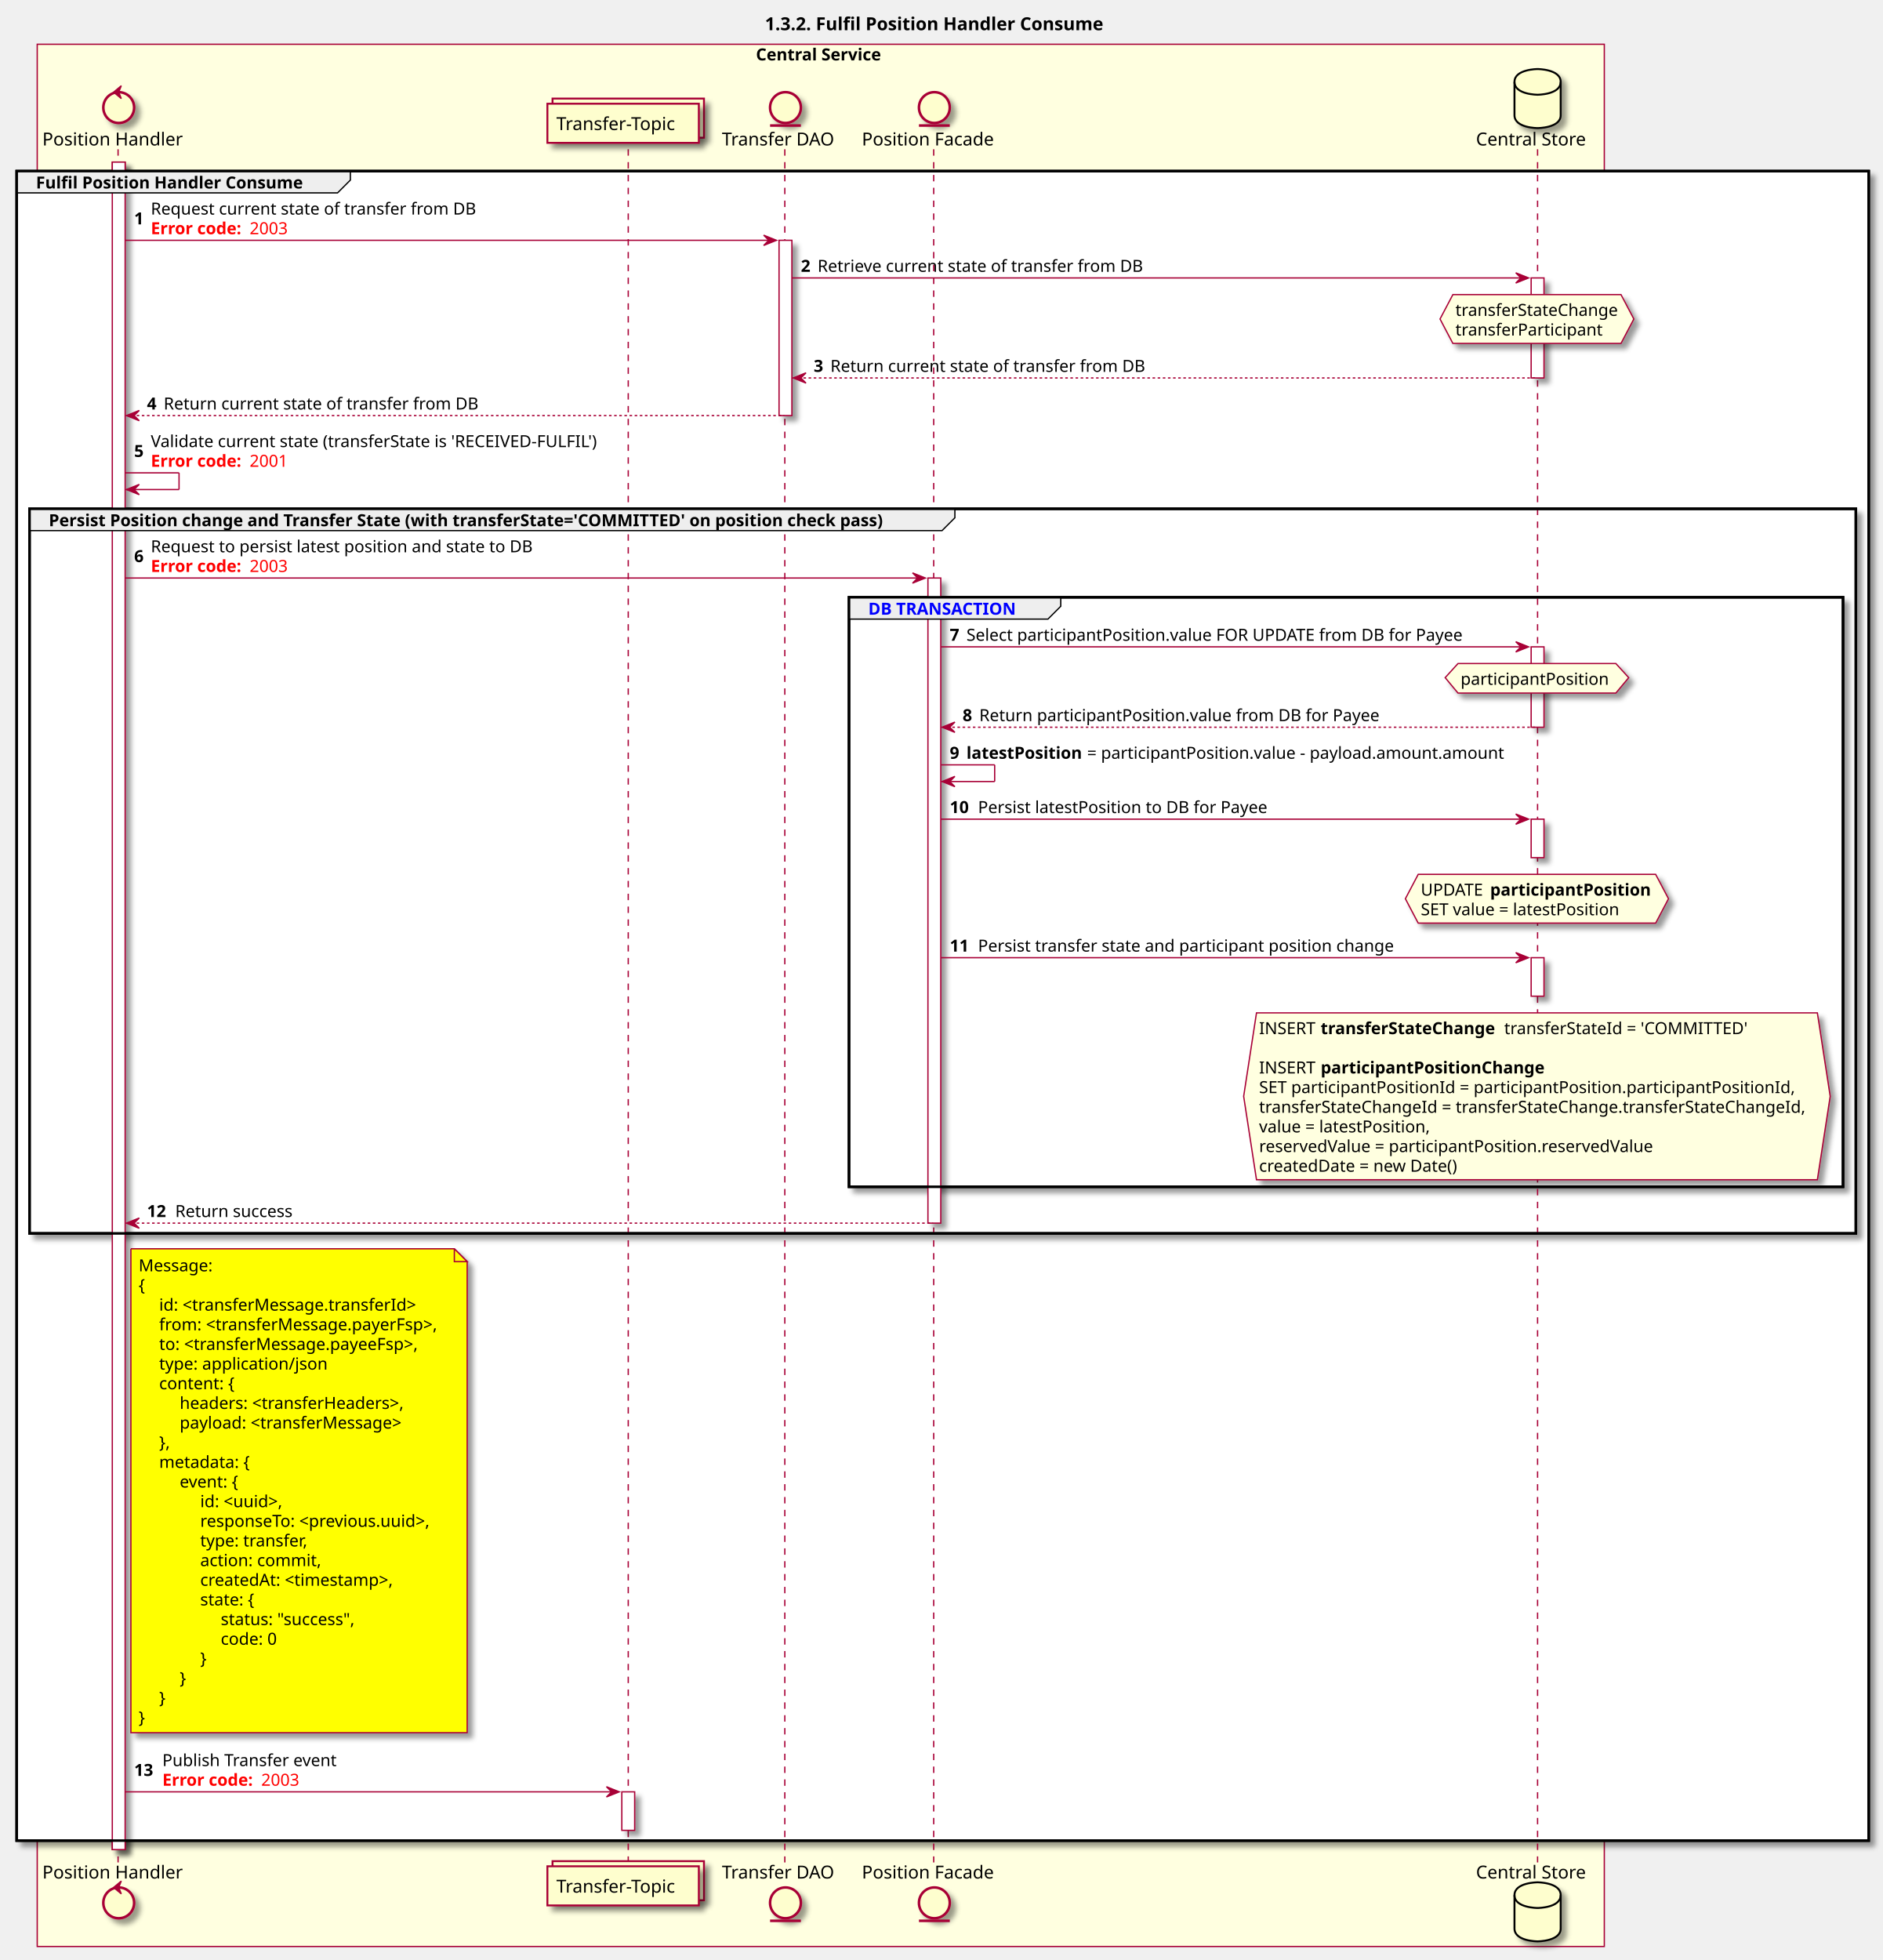
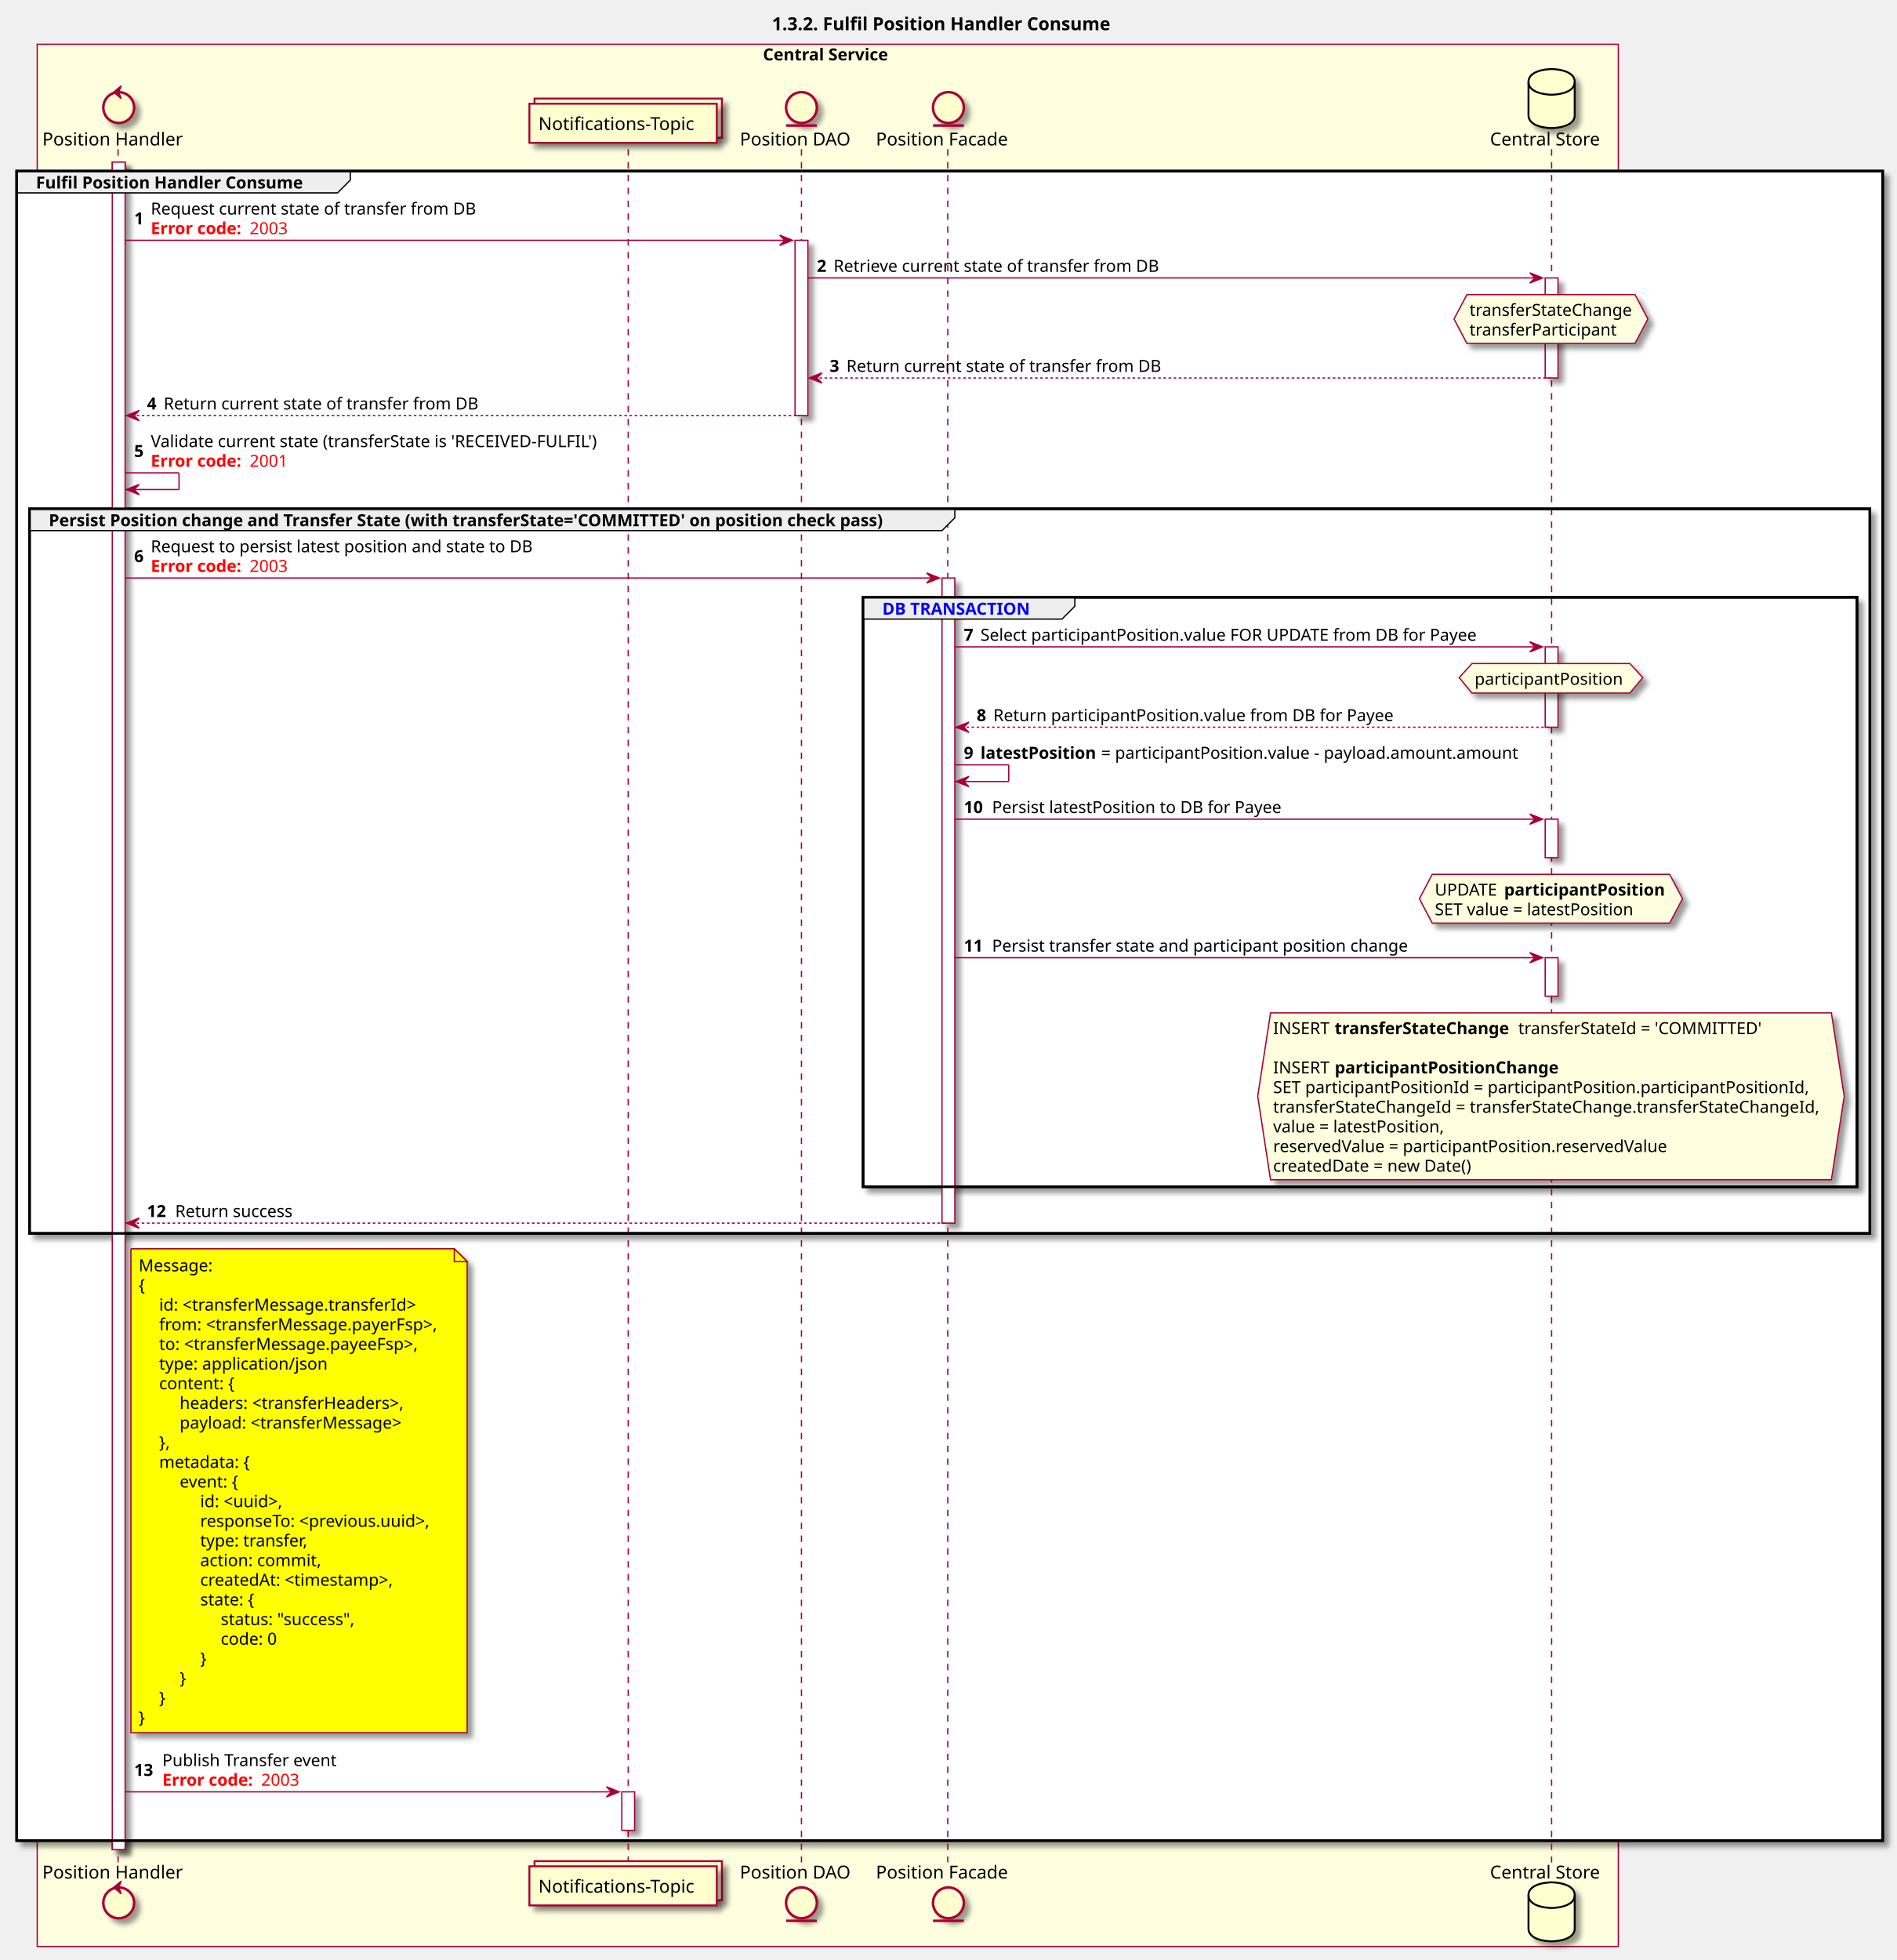
- <svg xmlns="http://www.w3.org/2000/svg" contentScriptType="application/ecmascript" contentStyleType="text/css" height="1527px" preserveAspectRatio="none" style="width:1467px;height:1527px;" version="1.1" viewBox="0 0 1467 1527" width="1467px" zoomAndPan="magnify">
+ <svg xmlns="http://www.w3.org/2000/svg" contentScriptType="application/ecmascript" contentStyleType="text/css" height="1527px" preserveAspectRatio="none" style="width:1478px;height:1527px;" version="1.1" viewBox="0 0 1478 1527" width="1478px" zoomAndPan="magnify">
  <defs>
-     <filter height="300%" id="f19uhv2d1sh8fr" width="300%" x="-1" y="-1">
+     <filter height="300%" id="f18adzx6umsky2" width="300%" x="-1" y="-1">
      <feGaussianBlur result="blurOut" stdDeviation="2.0" />
      <feColorMatrix in="blurOut" result="blurOut2" type="matrix" values="0 0 0 0 0 0 0 0 0 0 0 0 0 0 0 0 0 0 .4 0" />
      <feOffset dx="4.0" dy="4.0" in="blurOut2" result="blurOut3" />
      <feBlend in="SourceGraphic" in2="blurOut3" mode="normal" />
    </filter>
  </defs>
  <g>
-     <text fill="#000000" font-family="sans-serif" font-size="14" font-weight="bold" lengthAdjust="spacingAndGlyphs" textLength="277" x="596" y="23.535">1.3.2. Fulfil Position Handler Consume</text>
-     <rect fill="#FFFFE0" height="1481.988" style="stroke: #A80036; stroke-width: 1.0;" width="1221" x="29" y="34.488" />
-     <text fill="#000000" font-family="sans-serif" font-size="13" font-weight="bold" lengthAdjust="spacingAndGlyphs" textLength="101" x="589" y="47.057">Central Service</text>
-     <rect fill="#FFFFFF" filter="url(#f19uhv2d1sh8fr)" height="1314.701" style="stroke: #A80036; stroke-width: 1.0;" width="10" x="87.5" y="126.287" />
-     <rect fill="#FFFFFF" filter="url(#f19uhv2d1sh8fr)" height="30" style="stroke: #A80036; stroke-width: 1.0;" width="10" x="484.5" y="1395.988" />
-     <rect fill="#FFFFFF" filter="url(#f19uhv2d1sh8fr)" height="136.553" style="stroke: #A80036; stroke-width: 1.0;" width="10" x="607" y="187.219" />
-     <rect fill="#FFFFFF" filter="url(#f19uhv2d1sh8fr)" height="502.59" style="stroke: #A80036; stroke-width: 1.0;" width="10" x="723" y="450.324" />
-     <rect fill="#FFFFFF" filter="url(#f19uhv2d1sh8fr)" height="77.932" style="stroke: #A80036; stroke-width: 1.0;" width="10" x="1193" y="216.529" />
-     <rect fill="#FFFFFF" filter="url(#f19uhv2d1sh8fr)" height="62.621" style="stroke: #A80036; stroke-width: 1.0;" width="10" x="1193" y="503.945" />
-     <rect fill="#FFFFFF" filter="url(#f19uhv2d1sh8fr)" height="30" style="stroke: #A80036; stroke-width: 1.0;" width="10" x="1193" y="638.188" />
-     <rect fill="#FFFFFF" filter="url(#f19uhv2d1sh8fr)" height="30" style="stroke: #A80036; stroke-width: 1.0;" width="10" x="1193" y="746.119" />
-     <rect fill="#FFFFFF" filter="url(#f19uhv2d1sh8fr)" height="1300.701" style="stroke: #000000; stroke-width: 2.0;" width="1443" x="13" y="133.287" />
-     <rect fill="#FFFFFF" filter="url(#f19uhv2d1sh8fr)" height="564.521" style="stroke: #000000; stroke-width: 2.0;" width="1423" x="23" y="396.393" />
-     <rect fill="#FFFFFF" filter="url(#f19uhv2d1sh8fr)" height="459.279" style="stroke: #000000; stroke-width: 2.0;" width="774.5" x="661.5" y="465.324" />
+     <text fill="#000000" font-family="sans-serif" font-size="14" font-weight="bold" lengthAdjust="spacingAndGlyphs" textLength="277" x="601.5" y="23.535">1.3.2. Fulfil Position Handler Consume</text>
+     <rect fill="#FFFFE0" height="1481.988" style="stroke: #A80036; stroke-width: 1.0;" width="1232" x="29" y="34.488" />
+     <text fill="#000000" font-family="sans-serif" font-size="13" font-weight="bold" lengthAdjust="spacingAndGlyphs" textLength="101" x="594.5" y="47.057">Central Service</text>
+     <rect fill="#FFFFFF" filter="url(#f18adzx6umsky2)" height="1314.701" style="stroke: #A80036; stroke-width: 1.0;" width="10" x="87.5" y="126.287" />
+     <rect fill="#FFFFFF" filter="url(#f18adzx6umsky2)" height="30" style="stroke: #A80036; stroke-width: 1.0;" width="10" x="484.5" y="1395.988" />
+     <rect fill="#FFFFFF" filter="url(#f18adzx6umsky2)" height="136.553" style="stroke: #A80036; stroke-width: 1.0;" width="10" x="619.5" y="187.219" />
+     <rect fill="#FFFFFF" filter="url(#f18adzx6umsky2)" height="502.59" style="stroke: #A80036; stroke-width: 1.0;" width="10" x="734" y="450.324" />
+     <rect fill="#FFFFFF" filter="url(#f18adzx6umsky2)" height="77.932" style="stroke: #A80036; stroke-width: 1.0;" width="10" x="1204" y="216.529" />
+     <rect fill="#FFFFFF" filter="url(#f18adzx6umsky2)" height="62.621" style="stroke: #A80036; stroke-width: 1.0;" width="10" x="1204" y="503.945" />
+     <rect fill="#FFFFFF" filter="url(#f18adzx6umsky2)" height="30" style="stroke: #A80036; stroke-width: 1.0;" width="10" x="1204" y="638.188" />
+     <rect fill="#FFFFFF" filter="url(#f18adzx6umsky2)" height="30" style="stroke: #A80036; stroke-width: 1.0;" width="10" x="1204" y="746.119" />
+     <rect fill="#FFFFFF" filter="url(#f18adzx6umsky2)" height="1300.701" style="stroke: #000000; stroke-width: 2.0;" width="1454" x="13" y="133.287" />
+     <rect fill="#FFFFFF" filter="url(#f18adzx6umsky2)" height="564.521" style="stroke: #000000; stroke-width: 2.0;" width="1434" x="23" y="396.393" />
+     <rect fill="#FFFFFF" filter="url(#f18adzx6umsky2)" height="459.279" style="stroke: #000000; stroke-width: 2.0;" width="774.5" x="672.5" y="465.324" />
    <line style="stroke: #A80036; stroke-width: 1.0; stroke-dasharray: 5.0,5.0;" x1="92" x2="92" y1="116.287" y2="1450.988" />
    <line style="stroke: #A80036; stroke-width: 1.0; stroke-dasharray: 5.0,5.0;" x1="489.5" x2="489.5" y1="116.287" y2="1450.988" />
-     <line style="stroke: #A80036; stroke-width: 1.0; stroke-dasharray: 5.0,5.0;" x1="611.5" x2="611.5" y1="116.287" y2="1450.988" />
-     <line style="stroke: #A80036; stroke-width: 1.0; stroke-dasharray: 5.0,5.0;" x1="727.5" x2="727.5" y1="116.287" y2="1450.988" />
-     <line style="stroke: #A80036; stroke-width: 1.0; stroke-dasharray: 5.0,5.0;" x1="1198" x2="1198" y1="116.287" y2="1450.988" />
+     <line style="stroke: #A80036; stroke-width: 1.0; stroke-dasharray: 5.0,5.0;" x1="624.5" x2="624.5" y1="116.287" y2="1450.988" />
+     <line style="stroke: #A80036; stroke-width: 1.0; stroke-dasharray: 5.0,5.0;" x1="738.5" x2="738.5" y1="116.287" y2="1450.988" />
+     <line style="stroke: #A80036; stroke-width: 1.0; stroke-dasharray: 5.0,5.0;" x1="1209" x2="1209" y1="116.287" y2="1450.988" />
    <text fill="#000000" font-family="sans-serif" font-size="14" lengthAdjust="spacingAndGlyphs" textLength="113" x="33" y="113.334">Position Handler</text>
-     <ellipse cx="92.5" cy="83.799" fill="#FEFECE" filter="url(#f19uhv2d1sh8fr)" rx="12" ry="12" style="stroke: #A80036; stroke-width: 2.0;" />
+     <ellipse cx="92.5" cy="83.799" fill="#FEFECE" filter="url(#f18adzx6umsky2)" rx="12" ry="12" style="stroke: #A80036; stroke-width: 2.0;" />
    <polygon fill="#A80036" points="88.5,71.799,94.5,66.799,92.5,71.799,94.5,76.799,88.5,71.799" style="stroke: #A80036; stroke-width: 1.0;" />
    <text fill="#000000" font-family="sans-serif" font-size="14" lengthAdjust="spacingAndGlyphs" textLength="113" x="33" y="1463.523">Position Handler</text>
-     <ellipse cx="92.5" cy="1482.477" fill="#FEFECE" filter="url(#f19uhv2d1sh8fr)" rx="12" ry="12" style="stroke: #A80036; stroke-width: 2.0;" />
+     <ellipse cx="92.5" cy="1482.477" fill="#FEFECE" filter="url(#f18adzx6umsky2)" rx="12" ry="12" style="stroke: #A80036; stroke-width: 2.0;" />
    <polygon fill="#A80036" points="88.5,1470.477,94.5,1465.477,92.5,1470.477,94.5,1475.477,88.5,1470.477" style="stroke: #A80036; stroke-width: 1.0;" />
-     <rect fill="#FEFECE" filter="url(#f19uhv2d1sh8fr)" height="30.488" style="stroke: #A80036; stroke-width: 1.5;" width="118" x="430.5" y="76.799" />
-     <rect fill="#FEFECE" filter="url(#f19uhv2d1sh8fr)" height="30.488" style="stroke: #A80036; stroke-width: 1.5;" width="118" x="426.5" y="80.799" />
-     <text fill="#000000" font-family="sans-serif" font-size="14" lengthAdjust="spacingAndGlyphs" textLength="104" x="433.5" y="101.334">Transfer-Topic</text>
-     <rect fill="#FEFECE" filter="url(#f19uhv2d1sh8fr)" height="30.488" style="stroke: #A80036; stroke-width: 1.5;" width="118" x="430.5" y="1449.988" />
-     <rect fill="#FEFECE" filter="url(#f19uhv2d1sh8fr)" height="30.488" style="stroke: #A80036; stroke-width: 1.5;" width="118" x="426.5" y="1453.988" />
-     <text fill="#000000" font-family="sans-serif" font-size="14" lengthAdjust="spacingAndGlyphs" textLength="104" x="433.5" y="1474.523">Transfer-Topic</text>
-     <text fill="#000000" font-family="sans-serif" font-size="14" lengthAdjust="spacingAndGlyphs" textLength="93" x="562.5" y="113.334">Transfer DAO</text>
-     <ellipse cx="612" cy="83.799" fill="#FEFECE" filter="url(#f19uhv2d1sh8fr)" rx="12" ry="12" style="stroke: #A80036; stroke-width: 2.0;" />
-     <line style="stroke: #A80036; stroke-width: 2.0;" x1="600" x2="624" y1="97.799" y2="97.799" />
-     <text fill="#000000" font-family="sans-serif" font-size="14" lengthAdjust="spacingAndGlyphs" textLength="93" x="562.5" y="1463.523">Transfer DAO</text>
-     <ellipse cx="612" cy="1482.477" fill="#FEFECE" filter="url(#f19uhv2d1sh8fr)" rx="12" ry="12" style="stroke: #A80036; stroke-width: 2.0;" />
-     <line style="stroke: #A80036; stroke-width: 2.0;" x1="600" x2="624" y1="1496.477" y2="1496.477" />
-     <text fill="#000000" font-family="sans-serif" font-size="14" lengthAdjust="spacingAndGlyphs" textLength="107" x="671.5" y="113.334">Position Facade</text>
-     <ellipse cx="728" cy="83.799" fill="#FEFECE" filter="url(#f19uhv2d1sh8fr)" rx="12" ry="12" style="stroke: #A80036; stroke-width: 2.0;" />
-     <line style="stroke: #A80036; stroke-width: 2.0;" x1="716" x2="740" y1="97.799" y2="97.799" />
-     <text fill="#000000" font-family="sans-serif" font-size="14" lengthAdjust="spacingAndGlyphs" textLength="107" x="671.5" y="1463.523">Position Facade</text>
-     <ellipse cx="728" cy="1482.477" fill="#FEFECE" filter="url(#f19uhv2d1sh8fr)" rx="12" ry="12" style="stroke: #A80036; stroke-width: 2.0;" />
-     <line style="stroke: #A80036; stroke-width: 2.0;" x1="716" x2="740" y1="1496.477" y2="1496.477" />
-     <text fill="#000000" font-family="sans-serif" font-size="14" lengthAdjust="spacingAndGlyphs" textLength="90" x="1150" y="113.334">Central Store</text>
-     <path d="M1180,63.799 C1180,53.799 1198,53.799 1198,53.799 C1198,53.799 1216,53.799 1216,63.799 L1216,89.799 C1216,99.799 1198,99.799 1198,99.799 C1198,99.799 1180,99.799 1180,89.799 L1180,63.799 " fill="#FEFECE" filter="url(#f19uhv2d1sh8fr)" style="stroke: #000000; stroke-width: 1.5;" />
-     <path d="M1180,63.799 C1180,73.799 1198,73.799 1198,73.799 C1198,73.799 1216,73.799 1216,63.799 " fill="none" style="stroke: #000000; stroke-width: 1.5;" />
-     <text fill="#000000" font-family="sans-serif" font-size="14" lengthAdjust="spacingAndGlyphs" textLength="90" x="1150" y="1463.523">Central Store</text>
-     <path d="M1180,1476.477 C1180,1466.477 1198,1466.477 1198,1466.477 C1198,1466.477 1216,1466.477 1216,1476.477 L1216,1502.477 C1216,1512.477 1198,1512.477 1198,1512.477 C1198,1512.477 1180,1512.477 1180,1502.477 L1180,1476.477 " fill="#FEFECE" filter="url(#f19uhv2d1sh8fr)" style="stroke: #000000; stroke-width: 1.5;" />
-     <path d="M1180,1476.477 C1180,1486.477 1198,1486.477 1198,1486.477 C1198,1486.477 1216,1486.477 1216,1476.477 " fill="none" style="stroke: #000000; stroke-width: 1.5;" />
-     <rect fill="#FFFFFF" filter="url(#f19uhv2d1sh8fr)" height="1314.701" style="stroke: #A80036; stroke-width: 1.0;" width="10" x="87.5" y="126.287" />
-     <rect fill="#FFFFFF" filter="url(#f19uhv2d1sh8fr)" height="30" style="stroke: #A80036; stroke-width: 1.0;" width="10" x="484.5" y="1395.988" />
-     <rect fill="#FFFFFF" filter="url(#f19uhv2d1sh8fr)" height="136.553" style="stroke: #A80036; stroke-width: 1.0;" width="10" x="607" y="187.219" />
-     <rect fill="#FFFFFF" filter="url(#f19uhv2d1sh8fr)" height="502.59" style="stroke: #A80036; stroke-width: 1.0;" width="10" x="723" y="450.324" />
-     <rect fill="#FFFFFF" filter="url(#f19uhv2d1sh8fr)" height="77.932" style="stroke: #A80036; stroke-width: 1.0;" width="10" x="1193" y="216.529" />
-     <rect fill="#FFFFFF" filter="url(#f19uhv2d1sh8fr)" height="62.621" style="stroke: #A80036; stroke-width: 1.0;" width="10" x="1193" y="503.945" />
-     <rect fill="#FFFFFF" filter="url(#f19uhv2d1sh8fr)" height="30" style="stroke: #A80036; stroke-width: 1.0;" width="10" x="1193" y="638.188" />
-     <rect fill="#FFFFFF" filter="url(#f19uhv2d1sh8fr)" height="30" style="stroke: #A80036; stroke-width: 1.0;" width="10" x="1193" y="746.119" />
+     <rect fill="#FEFECE" filter="url(#f18adzx6umsky2)" height="30.488" style="stroke: #A80036; stroke-width: 1.5;" width="146" x="416.5" y="76.799" />
+     <rect fill="#FEFECE" filter="url(#f18adzx6umsky2)" height="30.488" style="stroke: #A80036; stroke-width: 1.5;" width="146" x="412.5" y="80.799" />
+     <text fill="#000000" font-family="sans-serif" font-size="14" lengthAdjust="spacingAndGlyphs" textLength="132" x="419.5" y="101.334">Notifications-Topic</text>
+     <rect fill="#FEFECE" filter="url(#f18adzx6umsky2)" height="30.488" style="stroke: #A80036; stroke-width: 1.5;" width="146" x="416.5" y="1449.988" />
+     <rect fill="#FEFECE" filter="url(#f18adzx6umsky2)" height="30.488" style="stroke: #A80036; stroke-width: 1.5;" width="146" x="412.5" y="1453.988" />
+     <text fill="#000000" font-family="sans-serif" font-size="14" lengthAdjust="spacingAndGlyphs" textLength="132" x="419.5" y="1474.523">Notifications-Topic</text>
+     <text fill="#000000" font-family="sans-serif" font-size="14" lengthAdjust="spacingAndGlyphs" textLength="90" x="576.5" y="113.334">Position DAO</text>
+     <ellipse cx="624.5" cy="83.799" fill="#FEFECE" filter="url(#f18adzx6umsky2)" rx="12" ry="12" style="stroke: #A80036; stroke-width: 2.0;" />
+     <line style="stroke: #A80036; stroke-width: 2.0;" x1="612.5" x2="636.5" y1="97.799" y2="97.799" />
+     <text fill="#000000" font-family="sans-serif" font-size="14" lengthAdjust="spacingAndGlyphs" textLength="90" x="576.5" y="1463.523">Position DAO</text>
+     <ellipse cx="624.5" cy="1482.477" fill="#FEFECE" filter="url(#f18adzx6umsky2)" rx="12" ry="12" style="stroke: #A80036; stroke-width: 2.0;" />
+     <line style="stroke: #A80036; stroke-width: 2.0;" x1="612.5" x2="636.5" y1="1496.477" y2="1496.477" />
+     <text fill="#000000" font-family="sans-serif" font-size="14" lengthAdjust="spacingAndGlyphs" textLength="107" x="682.5" y="113.334">Position Facade</text>
+     <ellipse cx="739" cy="83.799" fill="#FEFECE" filter="url(#f18adzx6umsky2)" rx="12" ry="12" style="stroke: #A80036; stroke-width: 2.0;" />
+     <line style="stroke: #A80036; stroke-width: 2.0;" x1="727" x2="751" y1="97.799" y2="97.799" />
+     <text fill="#000000" font-family="sans-serif" font-size="14" lengthAdjust="spacingAndGlyphs" textLength="107" x="682.5" y="1463.523">Position Facade</text>
+     <ellipse cx="739" cy="1482.477" fill="#FEFECE" filter="url(#f18adzx6umsky2)" rx="12" ry="12" style="stroke: #A80036; stroke-width: 2.0;" />
+     <line style="stroke: #A80036; stroke-width: 2.0;" x1="727" x2="751" y1="1496.477" y2="1496.477" />
+     <text fill="#000000" font-family="sans-serif" font-size="14" lengthAdjust="spacingAndGlyphs" textLength="90" x="1161" y="113.334">Central Store</text>
+     <path d="M1191,63.799 C1191,53.799 1209,53.799 1209,53.799 C1209,53.799 1227,53.799 1227,63.799 L1227,89.799 C1227,99.799 1209,99.799 1209,99.799 C1209,99.799 1191,99.799 1191,89.799 L1191,63.799 " fill="#FEFECE" filter="url(#f18adzx6umsky2)" style="stroke: #000000; stroke-width: 1.5;" />
+     <path d="M1191,63.799 C1191,73.799 1209,73.799 1209,73.799 C1209,73.799 1227,73.799 1227,63.799 " fill="none" style="stroke: #000000; stroke-width: 1.5;" />
+     <text fill="#000000" font-family="sans-serif" font-size="14" lengthAdjust="spacingAndGlyphs" textLength="90" x="1161" y="1463.523">Central Store</text>
+     <path d="M1191,1476.477 C1191,1466.477 1209,1466.477 1209,1466.477 C1209,1466.477 1227,1466.477 1227,1476.477 L1227,1502.477 C1227,1512.477 1209,1512.477 1209,1512.477 C1209,1512.477 1191,1512.477 1191,1502.477 L1191,1476.477 " fill="#FEFECE" filter="url(#f18adzx6umsky2)" style="stroke: #000000; stroke-width: 1.5;" />
+     <path d="M1191,1476.477 C1191,1486.477 1209,1486.477 1209,1486.477 C1209,1486.477 1227,1486.477 1227,1476.477 " fill="none" style="stroke: #000000; stroke-width: 1.5;" />
+     <rect fill="#FFFFFF" filter="url(#f18adzx6umsky2)" height="1314.701" style="stroke: #A80036; stroke-width: 1.0;" width="10" x="87.5" y="126.287" />
+     <rect fill="#FFFFFF" filter="url(#f18adzx6umsky2)" height="30" style="stroke: #A80036; stroke-width: 1.0;" width="10" x="484.5" y="1395.988" />
+     <rect fill="#FFFFFF" filter="url(#f18adzx6umsky2)" height="136.553" style="stroke: #A80036; stroke-width: 1.0;" width="10" x="619.5" y="187.219" />
+     <rect fill="#FFFFFF" filter="url(#f18adzx6umsky2)" height="502.59" style="stroke: #A80036; stroke-width: 1.0;" width="10" x="734" y="450.324" />
+     <rect fill="#FFFFFF" filter="url(#f18adzx6umsky2)" height="77.932" style="stroke: #A80036; stroke-width: 1.0;" width="10" x="1204" y="216.529" />
+     <rect fill="#FFFFFF" filter="url(#f18adzx6umsky2)" height="62.621" style="stroke: #A80036; stroke-width: 1.0;" width="10" x="1204" y="503.945" />
+     <rect fill="#FFFFFF" filter="url(#f18adzx6umsky2)" height="30" style="stroke: #A80036; stroke-width: 1.0;" width="10" x="1204" y="638.188" />
+     <rect fill="#FFFFFF" filter="url(#f18adzx6umsky2)" height="30" style="stroke: #A80036; stroke-width: 1.0;" width="10" x="1204" y="746.119" />
    <path d="M13,133.287 L273,133.287 L273,140.287 L263,150.287 L13,150.287 L13,133.287 " fill="#EEEEEE" style="stroke: #000000; stroke-width: 1.0;" />
-     <rect fill="none" height="1300.701" style="stroke: #000000; stroke-width: 2.0;" width="1443" x="13" y="133.287" />
+     <rect fill="none" height="1300.701" style="stroke: #000000; stroke-width: 2.0;" width="1454" x="13" y="133.287" />
    <text fill="#000000" font-family="sans-serif" font-size="13" font-weight="bold" lengthAdjust="spacingAndGlyphs" textLength="215" x="28" y="146.856">Fulfil Position Handler Consume</text>
-     <polygon fill="#A80036" points="595,183.219,605,187.219,595,191.219,599,187.219" style="stroke: #A80036; stroke-width: 1.0;" />
-     <line style="stroke: #A80036; stroke-width: 1.0;" x1="97.5" x2="601" y1="187.219" y2="187.219" />
+     <polygon fill="#A80036" points="607.5,183.219,617.5,187.219,607.5,191.219,611.5,187.219" style="stroke: #A80036; stroke-width: 1.0;" />
+     <line style="stroke: #A80036; stroke-width: 1.0;" x1="97.5" x2="613.5" y1="187.219" y2="187.219" />
    <text fill="#000000" font-family="sans-serif" font-size="13" font-weight="bold" lengthAdjust="spacingAndGlyphs" textLength="9" x="104.5" y="174.821">1</text>
    <text fill="#000000" font-family="sans-serif" font-size="13" lengthAdjust="spacingAndGlyphs" textLength="259" x="117.5" y="167.166">Request current state of transfer from DB</text>
    <text fill="#FF0000" font-family="sans-serif" font-size="13" font-weight="bold" lengthAdjust="spacingAndGlyphs" textLength="73" x="117.5" y="182.477">Error code:</text>
    <text fill="#FF0000" font-family="sans-serif" font-size="13" lengthAdjust="spacingAndGlyphs" textLength="32" x="194.5" y="182.477">2003</text>
-     <polygon fill="#A80036" points="1181,212.529,1191,216.529,1181,220.529,1185,216.529" style="stroke: #A80036; stroke-width: 1.0;" />
-     <line style="stroke: #A80036; stroke-width: 1.0;" x1="617" x2="1187" y1="216.529" y2="216.529" />
-     <text fill="#000000" font-family="sans-serif" font-size="13" font-weight="bold" lengthAdjust="spacingAndGlyphs" textLength="9" x="624" y="211.787">2</text>
-     <text fill="#000000" font-family="sans-serif" font-size="13" lengthAdjust="spacingAndGlyphs" textLength="259" x="637" y="211.787">Retrieve current state of transfer from DB</text>
-     <polygon fill="#FFFFE0" filter="url(#f19uhv2d1sh8fr)" points="1132,229.529,1263,229.529,1273,248.529,1263,267.529,1132,267.529,1122,248.529,1132,229.529" style="stroke: #A80036; stroke-width: 1.0;" />
-     <text fill="#000000" font-family="sans-serif" font-size="13" lengthAdjust="spacingAndGlyphs" textLength="127" x="1134" y="246.098">transferStateChange</text>
-     <text fill="#000000" font-family="sans-serif" font-size="13" lengthAdjust="spacingAndGlyphs" textLength="116" x="1134" y="261.408">transferParticipant</text>
-     <polygon fill="#A80036" points="628,290.461,618,294.461,628,298.461,624,294.461" style="stroke: #A80036; stroke-width: 1.0;" />
-     <line style="stroke: #A80036; stroke-width: 1.0; stroke-dasharray: 2.0,2.0;" x1="622" x2="1197" y1="294.461" y2="294.461" />
-     <text fill="#000000" font-family="sans-serif" font-size="13" font-weight="bold" lengthAdjust="spacingAndGlyphs" textLength="9" x="634" y="289.719">3</text>
-     <text fill="#000000" font-family="sans-serif" font-size="13" lengthAdjust="spacingAndGlyphs" textLength="250" x="647" y="289.719">Return current state of transfer from DB</text>
+     <polygon fill="#A80036" points="1192,212.529,1202,216.529,1192,220.529,1196,216.529" style="stroke: #A80036; stroke-width: 1.0;" />
+     <line style="stroke: #A80036; stroke-width: 1.0;" x1="629.5" x2="1198" y1="216.529" y2="216.529" />
+     <text fill="#000000" font-family="sans-serif" font-size="13" font-weight="bold" lengthAdjust="spacingAndGlyphs" textLength="9" x="636.5" y="211.787">2</text>
+     <text fill="#000000" font-family="sans-serif" font-size="13" lengthAdjust="spacingAndGlyphs" textLength="259" x="649.5" y="211.787">Retrieve current state of transfer from DB</text>
+     <polygon fill="#FFFFE0" filter="url(#f18adzx6umsky2)" points="1143,229.529,1274,229.529,1284,248.529,1274,267.529,1143,267.529,1133,248.529,1143,229.529" style="stroke: #A80036; stroke-width: 1.0;" />
+     <text fill="#000000" font-family="sans-serif" font-size="13" lengthAdjust="spacingAndGlyphs" textLength="127" x="1145" y="246.098">transferStateChange</text>
+     <text fill="#000000" font-family="sans-serif" font-size="13" lengthAdjust="spacingAndGlyphs" textLength="116" x="1145" y="261.408">transferParticipant</text>
+     <polygon fill="#A80036" points="640.5,290.461,630.5,294.461,640.5,298.461,636.5,294.461" style="stroke: #A80036; stroke-width: 1.0;" />
+     <line style="stroke: #A80036; stroke-width: 1.0; stroke-dasharray: 2.0,2.0;" x1="634.5" x2="1208" y1="294.461" y2="294.461" />
+     <text fill="#000000" font-family="sans-serif" font-size="13" font-weight="bold" lengthAdjust="spacingAndGlyphs" textLength="9" x="646.5" y="289.719">3</text>
+     <text fill="#000000" font-family="sans-serif" font-size="13" lengthAdjust="spacingAndGlyphs" textLength="250" x="659.5" y="289.719">Return current state of transfer from DB</text>
    <polygon fill="#A80036" points="108.5,319.772,98.5,323.772,108.5,327.772,104.5,323.772" style="stroke: #A80036; stroke-width: 1.0;" />
-     <line style="stroke: #A80036; stroke-width: 1.0; stroke-dasharray: 2.0,2.0;" x1="102.5" x2="611" y1="323.772" y2="323.772" />
+     <line style="stroke: #A80036; stroke-width: 1.0; stroke-dasharray: 2.0,2.0;" x1="102.5" x2="623.5" y1="323.772" y2="323.772" />
    <text fill="#000000" font-family="sans-serif" font-size="13" font-weight="bold" lengthAdjust="spacingAndGlyphs" textLength="9" x="114.5" y="319.029">4</text>
    <text fill="#000000" font-family="sans-serif" font-size="13" lengthAdjust="spacingAndGlyphs" textLength="250" x="127.5" y="319.029">Return current state of transfer from DB</text>
    <line style="stroke: #A80036; stroke-width: 1.0;" x1="97.5" x2="139.5" y1="368.393" y2="368.393" />
    <line style="stroke: #A80036; stroke-width: 1.0;" x1="139.5" x2="139.5" y1="368.393" y2="381.393" />
    <line style="stroke: #A80036; stroke-width: 1.0;" x1="98.5" x2="139.5" y1="381.393" y2="381.393" />
    <polygon fill="#A80036" points="108.5,377.393,98.5,381.393,108.5,385.393,104.5,381.393" style="stroke: #A80036; stroke-width: 1.0;" />
    <text fill="#000000" font-family="sans-serif" font-size="13" font-weight="bold" lengthAdjust="spacingAndGlyphs" textLength="9" x="104.5" y="355.995">5</text>
    <text fill="#000000" font-family="sans-serif" font-size="13" lengthAdjust="spacingAndGlyphs" textLength="360" x="117.5" y="348.34">Validate current state (transferState is 'RECEIVED-FULFIL')</text>
    <text fill="#FF0000" font-family="sans-serif" font-size="13" font-weight="bold" lengthAdjust="spacingAndGlyphs" textLength="73" x="117.5" y="363.65">Error code:</text>
    <text fill="#FF0000" font-family="sans-serif" font-size="13" lengthAdjust="spacingAndGlyphs" textLength="32" x="194.5" y="363.65">2001</text>
    <path d="M23,396.393 L744,396.393 L744,403.393 L734,413.393 L23,413.393 L23,396.393 " fill="#EEEEEE" style="stroke: #000000; stroke-width: 1.0;" />
-     <rect fill="none" height="564.521" style="stroke: #000000; stroke-width: 2.0;" width="1423" x="23" y="396.393" />
+     <rect fill="none" height="564.521" style="stroke: #000000; stroke-width: 2.0;" width="1434" x="23" y="396.393" />
    <text fill="#000000" font-family="sans-serif" font-size="13" font-weight="bold" lengthAdjust="spacingAndGlyphs" textLength="676" x="38" y="409.961">Persist Position change and Transfer State (with transferState='COMMITTED' on position check pass)</text>
-     <polygon fill="#A80036" points="711,446.324,721,450.324,711,454.324,715,450.324" style="stroke: #A80036; stroke-width: 1.0;" />
-     <line style="stroke: #A80036; stroke-width: 1.0;" x1="97.5" x2="717" y1="450.324" y2="450.324" />
+     <polygon fill="#A80036" points="722,446.324,732,450.324,722,454.324,726,450.324" style="stroke: #A80036; stroke-width: 1.0;" />
+     <line style="stroke: #A80036; stroke-width: 1.0;" x1="97.5" x2="728" y1="450.324" y2="450.324" />
    <text fill="#000000" font-family="sans-serif" font-size="13" font-weight="bold" lengthAdjust="spacingAndGlyphs" textLength="9" x="104.5" y="437.927">6</text>
    <text fill="#000000" font-family="sans-serif" font-size="13" lengthAdjust="spacingAndGlyphs" textLength="309" x="117.5" y="430.272">Request to persist latest position and state to DB</text>
    <text fill="#FF0000" font-family="sans-serif" font-size="13" font-weight="bold" lengthAdjust="spacingAndGlyphs" textLength="73" x="117.5" y="445.582">Error code:</text>
    <text fill="#FF0000" font-family="sans-serif" font-size="13" lengthAdjust="spacingAndGlyphs" textLength="32" x="194.5" y="445.582">2003</text>
-     <path d="M661.5,465.324 L826.5,465.324 L826.5,472.324 L816.5,482.324 L661.5,482.324 L661.5,465.324 " fill="#EEEEEE" style="stroke: #000000; stroke-width: 1.0;" />
-     <rect fill="none" height="459.279" style="stroke: #000000; stroke-width: 2.0;" width="774.5" x="661.5" y="465.324" />
-     <text fill="#0000FF" font-family="sans-serif" font-size="13" font-weight="bold" lengthAdjust="spacingAndGlyphs" textLength="120" x="676.5" y="478.893">DB TRANSACTION</text>
-     <polygon fill="#A80036" points="1181,499.945,1191,503.945,1181,507.945,1185,503.945" style="stroke: #A80036; stroke-width: 1.0;" />
-     <line style="stroke: #A80036; stroke-width: 1.0;" x1="733" x2="1187" y1="503.945" y2="503.945" />
-     <text fill="#000000" font-family="sans-serif" font-size="13" font-weight="bold" lengthAdjust="spacingAndGlyphs" textLength="9" x="740" y="499.203">7</text>
-     <text fill="#000000" font-family="sans-serif" font-size="13" lengthAdjust="spacingAndGlyphs" textLength="396" x="753" y="499.203">Select participantPosition.value FOR UPDATE from DB for Payee</text>
-     <polygon fill="#FFFFE0" filter="url(#f19uhv2d1sh8fr)" points="1136,516.945,1259,516.945,1269,527.945,1259,539.945,1136,539.945,1126,527.945,1136,516.945" style="stroke: #A80036; stroke-width: 1.0;" />
-     <text fill="#000000" font-family="sans-serif" font-size="13" lengthAdjust="spacingAndGlyphs" textLength="119" x="1138" y="533.514">participantPosition</text>
-     <polygon fill="#A80036" points="744,562.566,734,566.566,744,570.566,740,566.566" style="stroke: #A80036; stroke-width: 1.0;" />
-     <line style="stroke: #A80036; stroke-width: 1.0; stroke-dasharray: 2.0,2.0;" x1="738" x2="1197" y1="566.566" y2="566.566" />
-     <text fill="#000000" font-family="sans-serif" font-size="13" font-weight="bold" lengthAdjust="spacingAndGlyphs" textLength="9" x="750" y="561.824">8</text>
-     <text fill="#000000" font-family="sans-serif" font-size="13" lengthAdjust="spacingAndGlyphs" textLength="317" x="763" y="561.824">Return participantPosition.value from DB for Payee</text>
-     <line style="stroke: #A80036; stroke-width: 1.0;" x1="733" x2="775" y1="595.877" y2="595.877" />
-     <line style="stroke: #A80036; stroke-width: 1.0;" x1="775" x2="775" y1="595.877" y2="608.877" />
-     <line style="stroke: #A80036; stroke-width: 1.0;" x1="734" x2="775" y1="608.877" y2="608.877" />
-     <polygon fill="#A80036" points="744,604.877,734,608.877,744,612.877,740,608.877" style="stroke: #A80036; stroke-width: 1.0;" />
-     <text fill="#000000" font-family="sans-serif" font-size="13" font-weight="bold" lengthAdjust="spacingAndGlyphs" textLength="9" x="740" y="591.135">9</text>
-     <text fill="#000000" font-family="sans-serif" font-size="13" font-weight="bold" lengthAdjust="spacingAndGlyphs" textLength="90" x="753" y="591.135">latestPosition</text>
-     <text fill="#000000" font-family="sans-serif" font-size="13" lengthAdjust="spacingAndGlyphs" textLength="339" x="847" y="591.135">= participantPosition.value - payload.amount.amount</text>
-     <polygon fill="#A80036" points="1181,634.188,1191,638.188,1181,642.188,1185,638.188" style="stroke: #A80036; stroke-width: 1.0;" />
-     <line style="stroke: #A80036; stroke-width: 1.0;" x1="733" x2="1187" y1="638.188" y2="638.188" />
-     <text fill="#000000" font-family="sans-serif" font-size="13" font-weight="bold" lengthAdjust="spacingAndGlyphs" textLength="18" x="740" y="633.445">10</text>
-     <text fill="#000000" font-family="sans-serif" font-size="13" lengthAdjust="spacingAndGlyphs" textLength="231" x="762" y="633.445">Persist latestPosition to DB for Payee</text>
-     <polygon fill="#FFFFE0" filter="url(#f19uhv2d1sh8fr)" points="1105,681.188,1290,681.188,1300,700.188,1290,719.188,1105,719.188,1095,700.188,1105,681.188" style="stroke: #A80036; stroke-width: 1.0;" />
-     <text fill="#000000" font-family="sans-serif" font-size="13" lengthAdjust="spacingAndGlyphs" textLength="50" x="1107" y="697.756">UPDATE</text>
-     <text fill="#000000" font-family="sans-serif" font-size="13" font-weight="bold" lengthAdjust="spacingAndGlyphs" textLength="127" x="1161" y="697.756">participantPosition</text>
-     <text fill="#000000" font-family="sans-serif" font-size="13" lengthAdjust="spacingAndGlyphs" textLength="163" x="1107" y="713.066">SET value = latestPosition</text>
-     <polygon fill="#A80036" points="1181,742.119,1191,746.119,1181,750.119,1185,746.119" style="stroke: #A80036; stroke-width: 1.0;" />
-     <line style="stroke: #A80036; stroke-width: 1.0;" x1="733" x2="1187" y1="746.119" y2="746.119" />
-     <text fill="#000000" font-family="sans-serif" font-size="13" font-weight="bold" lengthAdjust="spacingAndGlyphs" textLength="18" x="740" y="741.377">11</text>
-     <text fill="#000000" font-family="sans-serif" font-size="13" lengthAdjust="spacingAndGlyphs" textLength="334" x="762" y="741.377">Persist transfer state and participant position change</text>
-     <polygon fill="#FFFFE0" filter="url(#f19uhv2d1sh8fr)" points="979,789.119,1416,789.119,1426,854.119,1416,919.119,979,919.119,969,854.119,979,789.119" style="stroke: #A80036; stroke-width: 1.0;" />
-     <text fill="#000000" font-family="sans-serif" font-size="13" lengthAdjust="spacingAndGlyphs" textLength="44" x="981" y="805.688">INSERT</text>
-     <text fill="#000000" font-family="sans-serif" font-size="13" font-weight="bold" lengthAdjust="spacingAndGlyphs" textLength="139" x="1029" y="805.688">transferStateChange</text>
-     <text fill="#000000" font-family="sans-serif" font-size="13" lengthAdjust="spacingAndGlyphs" textLength="194" x="1172" y="805.688">transferStateId = 'COMMITTED'</text>
-     <text fill="#000000" font-family="sans-serif" font-size="13" lengthAdjust="spacingAndGlyphs" textLength="0" x="985" y="820.998" />
-     <text fill="#000000" font-family="sans-serif" font-size="13" lengthAdjust="spacingAndGlyphs" textLength="44" x="981" y="836.309">INSERT</text>
-     <text fill="#000000" font-family="sans-serif" font-size="13" font-weight="bold" lengthAdjust="spacingAndGlyphs" textLength="179" x="1029" y="836.309">participantPositionChange</text>
-     <text fill="#000000" font-family="sans-serif" font-size="13" lengthAdjust="spacingAndGlyphs" textLength="433" x="981" y="851.619">SET participantPositionId = participantPosition.participantPositionId,</text>
-     <text fill="#000000" font-family="sans-serif" font-size="13" lengthAdjust="spacingAndGlyphs" textLength="431" x="981" y="866.93">transferStateChangeId = transferStateChange.transferStateChangeId,</text>
-     <text fill="#000000" font-family="sans-serif" font-size="13" lengthAdjust="spacingAndGlyphs" textLength="141" x="981" y="882.24">value = latestPosition,</text>
-     <text fill="#000000" font-family="sans-serif" font-size="13" lengthAdjust="spacingAndGlyphs" textLength="315" x="981" y="897.551">reservedValue = participantPosition.reservedValue</text>
-     <text fill="#000000" font-family="sans-serif" font-size="13" lengthAdjust="spacingAndGlyphs" textLength="159" x="981" y="912.861">createdDate = new Date()</text>
+     <path d="M672.5,465.324 L837.5,465.324 L837.5,472.324 L827.5,482.324 L672.5,482.324 L672.5,465.324 " fill="#EEEEEE" style="stroke: #000000; stroke-width: 1.0;" />
+     <rect fill="none" height="459.279" style="stroke: #000000; stroke-width: 2.0;" width="774.5" x="672.5" y="465.324" />
+     <text fill="#0000FF" font-family="sans-serif" font-size="13" font-weight="bold" lengthAdjust="spacingAndGlyphs" textLength="120" x="687.5" y="478.893">DB TRANSACTION</text>
+     <polygon fill="#A80036" points="1192,499.945,1202,503.945,1192,507.945,1196,503.945" style="stroke: #A80036; stroke-width: 1.0;" />
+     <line style="stroke: #A80036; stroke-width: 1.0;" x1="744" x2="1198" y1="503.945" y2="503.945" />
+     <text fill="#000000" font-family="sans-serif" font-size="13" font-weight="bold" lengthAdjust="spacingAndGlyphs" textLength="9" x="751" y="499.203">7</text>
+     <text fill="#000000" font-family="sans-serif" font-size="13" lengthAdjust="spacingAndGlyphs" textLength="396" x="764" y="499.203">Select participantPosition.value FOR UPDATE from DB for Payee</text>
+     <polygon fill="#FFFFE0" filter="url(#f18adzx6umsky2)" points="1147,516.945,1270,516.945,1280,527.945,1270,539.945,1147,539.945,1137,527.945,1147,516.945" style="stroke: #A80036; stroke-width: 1.0;" />
+     <text fill="#000000" font-family="sans-serif" font-size="13" lengthAdjust="spacingAndGlyphs" textLength="119" x="1149" y="533.514">participantPosition</text>
+     <polygon fill="#A80036" points="755,562.566,745,566.566,755,570.566,751,566.566" style="stroke: #A80036; stroke-width: 1.0;" />
+     <line style="stroke: #A80036; stroke-width: 1.0; stroke-dasharray: 2.0,2.0;" x1="749" x2="1208" y1="566.566" y2="566.566" />
+     <text fill="#000000" font-family="sans-serif" font-size="13" font-weight="bold" lengthAdjust="spacingAndGlyphs" textLength="9" x="761" y="561.824">8</text>
+     <text fill="#000000" font-family="sans-serif" font-size="13" lengthAdjust="spacingAndGlyphs" textLength="317" x="774" y="561.824">Return participantPosition.value from DB for Payee</text>
+     <line style="stroke: #A80036; stroke-width: 1.0;" x1="744" x2="786" y1="595.877" y2="595.877" />
+     <line style="stroke: #A80036; stroke-width: 1.0;" x1="786" x2="786" y1="595.877" y2="608.877" />
+     <line style="stroke: #A80036; stroke-width: 1.0;" x1="745" x2="786" y1="608.877" y2="608.877" />
+     <polygon fill="#A80036" points="755,604.877,745,608.877,755,612.877,751,608.877" style="stroke: #A80036; stroke-width: 1.0;" />
+     <text fill="#000000" font-family="sans-serif" font-size="13" font-weight="bold" lengthAdjust="spacingAndGlyphs" textLength="9" x="751" y="591.135">9</text>
+     <text fill="#000000" font-family="sans-serif" font-size="13" font-weight="bold" lengthAdjust="spacingAndGlyphs" textLength="90" x="764" y="591.135">latestPosition</text>
+     <text fill="#000000" font-family="sans-serif" font-size="13" lengthAdjust="spacingAndGlyphs" textLength="339" x="858" y="591.135">= participantPosition.value - payload.amount.amount</text>
+     <polygon fill="#A80036" points="1192,634.188,1202,638.188,1192,642.188,1196,638.188" style="stroke: #A80036; stroke-width: 1.0;" />
+     <line style="stroke: #A80036; stroke-width: 1.0;" x1="744" x2="1198" y1="638.188" y2="638.188" />
+     <text fill="#000000" font-family="sans-serif" font-size="13" font-weight="bold" lengthAdjust="spacingAndGlyphs" textLength="18" x="751" y="633.445">10</text>
+     <text fill="#000000" font-family="sans-serif" font-size="13" lengthAdjust="spacingAndGlyphs" textLength="231" x="773" y="633.445">Persist latestPosition to DB for Payee</text>
+     <polygon fill="#FFFFE0" filter="url(#f18adzx6umsky2)" points="1116,681.188,1301,681.188,1311,700.188,1301,719.188,1116,719.188,1106,700.188,1116,681.188" style="stroke: #A80036; stroke-width: 1.0;" />
+     <text fill="#000000" font-family="sans-serif" font-size="13" lengthAdjust="spacingAndGlyphs" textLength="50" x="1118" y="697.756">UPDATE</text>
+     <text fill="#000000" font-family="sans-serif" font-size="13" font-weight="bold" lengthAdjust="spacingAndGlyphs" textLength="127" x="1172" y="697.756">participantPosition</text>
+     <text fill="#000000" font-family="sans-serif" font-size="13" lengthAdjust="spacingAndGlyphs" textLength="163" x="1118" y="713.066">SET value = latestPosition</text>
+     <polygon fill="#A80036" points="1192,742.119,1202,746.119,1192,750.119,1196,746.119" style="stroke: #A80036; stroke-width: 1.0;" />
+     <line style="stroke: #A80036; stroke-width: 1.0;" x1="744" x2="1198" y1="746.119" y2="746.119" />
+     <text fill="#000000" font-family="sans-serif" font-size="13" font-weight="bold" lengthAdjust="spacingAndGlyphs" textLength="18" x="751" y="741.377">11</text>
+     <text fill="#000000" font-family="sans-serif" font-size="13" lengthAdjust="spacingAndGlyphs" textLength="334" x="773" y="741.377">Persist transfer state and participant position change</text>
+     <polygon fill="#FFFFE0" filter="url(#f18adzx6umsky2)" points="990,789.119,1427,789.119,1437,854.119,1427,919.119,990,919.119,980,854.119,990,789.119" style="stroke: #A80036; stroke-width: 1.0;" />
+     <text fill="#000000" font-family="sans-serif" font-size="13" lengthAdjust="spacingAndGlyphs" textLength="44" x="992" y="805.688">INSERT</text>
+     <text fill="#000000" font-family="sans-serif" font-size="13" font-weight="bold" lengthAdjust="spacingAndGlyphs" textLength="139" x="1040" y="805.688">transferStateChange</text>
+     <text fill="#000000" font-family="sans-serif" font-size="13" lengthAdjust="spacingAndGlyphs" textLength="194" x="1183" y="805.688">transferStateId = 'COMMITTED'</text>
+     <text fill="#000000" font-family="sans-serif" font-size="13" lengthAdjust="spacingAndGlyphs" textLength="0" x="996" y="820.998" />
+     <text fill="#000000" font-family="sans-serif" font-size="13" lengthAdjust="spacingAndGlyphs" textLength="44" x="992" y="836.309">INSERT</text>
+     <text fill="#000000" font-family="sans-serif" font-size="13" font-weight="bold" lengthAdjust="spacingAndGlyphs" textLength="179" x="1040" y="836.309">participantPositionChange</text>
+     <text fill="#000000" font-family="sans-serif" font-size="13" lengthAdjust="spacingAndGlyphs" textLength="433" x="992" y="851.619">SET participantPositionId = participantPosition.participantPositionId,</text>
+     <text fill="#000000" font-family="sans-serif" font-size="13" lengthAdjust="spacingAndGlyphs" textLength="431" x="992" y="866.93">transferStateChangeId = transferStateChange.transferStateChangeId,</text>
+     <text fill="#000000" font-family="sans-serif" font-size="13" lengthAdjust="spacingAndGlyphs" textLength="141" x="992" y="882.24">value = latestPosition,</text>
+     <text fill="#000000" font-family="sans-serif" font-size="13" lengthAdjust="spacingAndGlyphs" textLength="315" x="992" y="897.551">reservedValue = participantPosition.reservedValue</text>
+     <text fill="#000000" font-family="sans-serif" font-size="13" lengthAdjust="spacingAndGlyphs" textLength="159" x="992" y="912.861">createdDate = new Date()</text>
    <polygon fill="#A80036" points="108.5,948.914,98.5,952.914,108.5,956.914,104.5,952.914" style="stroke: #A80036; stroke-width: 1.0;" />
-     <line style="stroke: #A80036; stroke-width: 1.0; stroke-dasharray: 2.0,2.0;" x1="102.5" x2="727" y1="952.914" y2="952.914" />
+     <line style="stroke: #A80036; stroke-width: 1.0; stroke-dasharray: 2.0,2.0;" x1="102.5" x2="738" y1="952.914" y2="952.914" />
    <text fill="#000000" font-family="sans-serif" font-size="13" font-weight="bold" lengthAdjust="spacingAndGlyphs" textLength="18" x="114.5" y="948.172">12</text>
    <text fill="#000000" font-family="sans-serif" font-size="13" lengthAdjust="spacingAndGlyphs" textLength="95" x="136.5" y="948.172">Return success</text>
-     <path d="M102,972.914 L102,1349.914 L364,1349.914 L364,982.914 L354,972.914 L102,972.914 " fill="#FFFF00" filter="url(#f19uhv2d1sh8fr)" style="stroke: #A80036; stroke-width: 1.0;" />
+     <path d="M102,972.914 L102,1349.914 L364,1349.914 L364,982.914 L354,972.914 L102,972.914 " fill="#FFFF00" filter="url(#f18adzx6umsky2)" style="stroke: #A80036; stroke-width: 1.0;" />
    <path d="M354,972.914 L354,982.914 L364,982.914 L354,972.914 " fill="#FFFF00" style="stroke: #A80036; stroke-width: 1.0;" />
    <text fill="#000000" font-family="sans-serif" font-size="13" lengthAdjust="spacingAndGlyphs" textLength="58" x="108" y="990.482">Message:</text>
    <text fill="#000000" font-family="sans-serif" font-size="13" lengthAdjust="spacingAndGlyphs" textLength="4" x="108" y="1005.793">{</text>
    <text fill="#000000" font-family="sans-serif" font-size="13" lengthAdjust="spacingAndGlyphs" textLength="208" x="124" y="1021.104">id: &lt;transferMessage.transferId&gt;</text>
    <text fill="#000000" font-family="sans-serif" font-size="13" lengthAdjust="spacingAndGlyphs" textLength="225" x="124" y="1036.414">from: &lt;transferMessage.payerFsp&gt;,</text>
    <text fill="#000000" font-family="sans-serif" font-size="13" lengthAdjust="spacingAndGlyphs" textLength="210" x="124" y="1051.725">to: &lt;transferMessage.payeeFsp&gt;,</text>
    <text fill="#000000" font-family="sans-serif" font-size="13" lengthAdjust="spacingAndGlyphs" textLength="139" x="124" y="1067.035">type: application/json</text>
    <text fill="#000000" font-family="sans-serif" font-size="13" lengthAdjust="spacingAndGlyphs" textLength="60" x="124" y="1082.346">content: {</text>
    <text fill="#000000" font-family="sans-serif" font-size="13" lengthAdjust="spacingAndGlyphs" textLength="181" x="140" y="1097.656">headers: &lt;transferHeaders&gt;,</text>
    <text fill="#000000" font-family="sans-serif" font-size="13" lengthAdjust="spacingAndGlyphs" textLength="180" x="140" y="1112.967">payload: &lt;transferMessage&gt;</text>
    <text fill="#000000" font-family="sans-serif" font-size="13" lengthAdjust="spacingAndGlyphs" textLength="8" x="124" y="1128.277">},</text>
    <text fill="#000000" font-family="sans-serif" font-size="13" lengthAdjust="spacingAndGlyphs" textLength="70" x="124" y="1143.588">metadata: {</text>
    <text fill="#000000" font-family="sans-serif" font-size="13" lengthAdjust="spacingAndGlyphs" textLength="46" x="140" y="1158.898">event: {</text>
    <text fill="#000000" font-family="sans-serif" font-size="13" lengthAdjust="spacingAndGlyphs" textLength="72" x="156" y="1174.209">id: &lt;uuid&gt;,</text>
    <text fill="#000000" font-family="sans-serif" font-size="13" lengthAdjust="spacingAndGlyphs" textLength="191" x="156" y="1189.52">responseTo: &lt;previous.uuid&gt;,</text>
    <text fill="#000000" font-family="sans-serif" font-size="13" lengthAdjust="spacingAndGlyphs" textLength="88" x="156" y="1204.83">type: transfer,</text>
    <text fill="#000000" font-family="sans-serif" font-size="13" lengthAdjust="spacingAndGlyphs" textLength="99" x="156" y="1220.141">action: commit,</text>
    <text fill="#000000" font-family="sans-serif" font-size="13" lengthAdjust="spacingAndGlyphs" textLength="159" x="156" y="1235.451">createdAt: &lt;timestamp&gt;,</text>
    <text fill="#000000" font-family="sans-serif" font-size="13" lengthAdjust="spacingAndGlyphs" textLength="43" x="156" y="1250.762">state: {</text>
    <text fill="#000000" font-family="sans-serif" font-size="13" lengthAdjust="spacingAndGlyphs" textLength="111" x="172" y="1266.072">status: "success",</text>
    <text fill="#000000" font-family="sans-serif" font-size="13" lengthAdjust="spacingAndGlyphs" textLength="46" x="172" y="1281.383">code: 0</text>
    <text fill="#000000" font-family="sans-serif" font-size="13" lengthAdjust="spacingAndGlyphs" textLength="4" x="156" y="1296.693">}</text>
    <text fill="#000000" font-family="sans-serif" font-size="13" lengthAdjust="spacingAndGlyphs" textLength="4" x="140" y="1312.004">}</text>
    <text fill="#000000" font-family="sans-serif" font-size="13" lengthAdjust="spacingAndGlyphs" textLength="4" x="124" y="1327.314">}</text>
    <text fill="#000000" font-family="sans-serif" font-size="13" lengthAdjust="spacingAndGlyphs" textLength="4" x="108" y="1342.625">}</text>
    <polygon fill="#A80036" points="472.5,1391.988,482.5,1395.988,472.5,1399.988,476.5,1395.988" style="stroke: #A80036; stroke-width: 1.0;" />
    <line style="stroke: #A80036; stroke-width: 1.0;" x1="97.5" x2="478.5" y1="1395.988" y2="1395.988" />
    <text fill="#000000" font-family="sans-serif" font-size="13" font-weight="bold" lengthAdjust="spacingAndGlyphs" textLength="18" x="104.5" y="1383.591">13</text>
    <text fill="#000000" font-family="sans-serif" font-size="13" lengthAdjust="spacingAndGlyphs" textLength="140" x="126.5" y="1375.936">Publish Transfer event</text>
    <text fill="#FF0000" font-family="sans-serif" font-size="13" font-weight="bold" lengthAdjust="spacingAndGlyphs" textLength="73" x="126.5" y="1391.246">Error code:</text>
    <text fill="#FF0000" font-family="sans-serif" font-size="13" lengthAdjust="spacingAndGlyphs" textLength="32" x="203.5" y="1391.246">2003</text>
  </g>
</svg>
